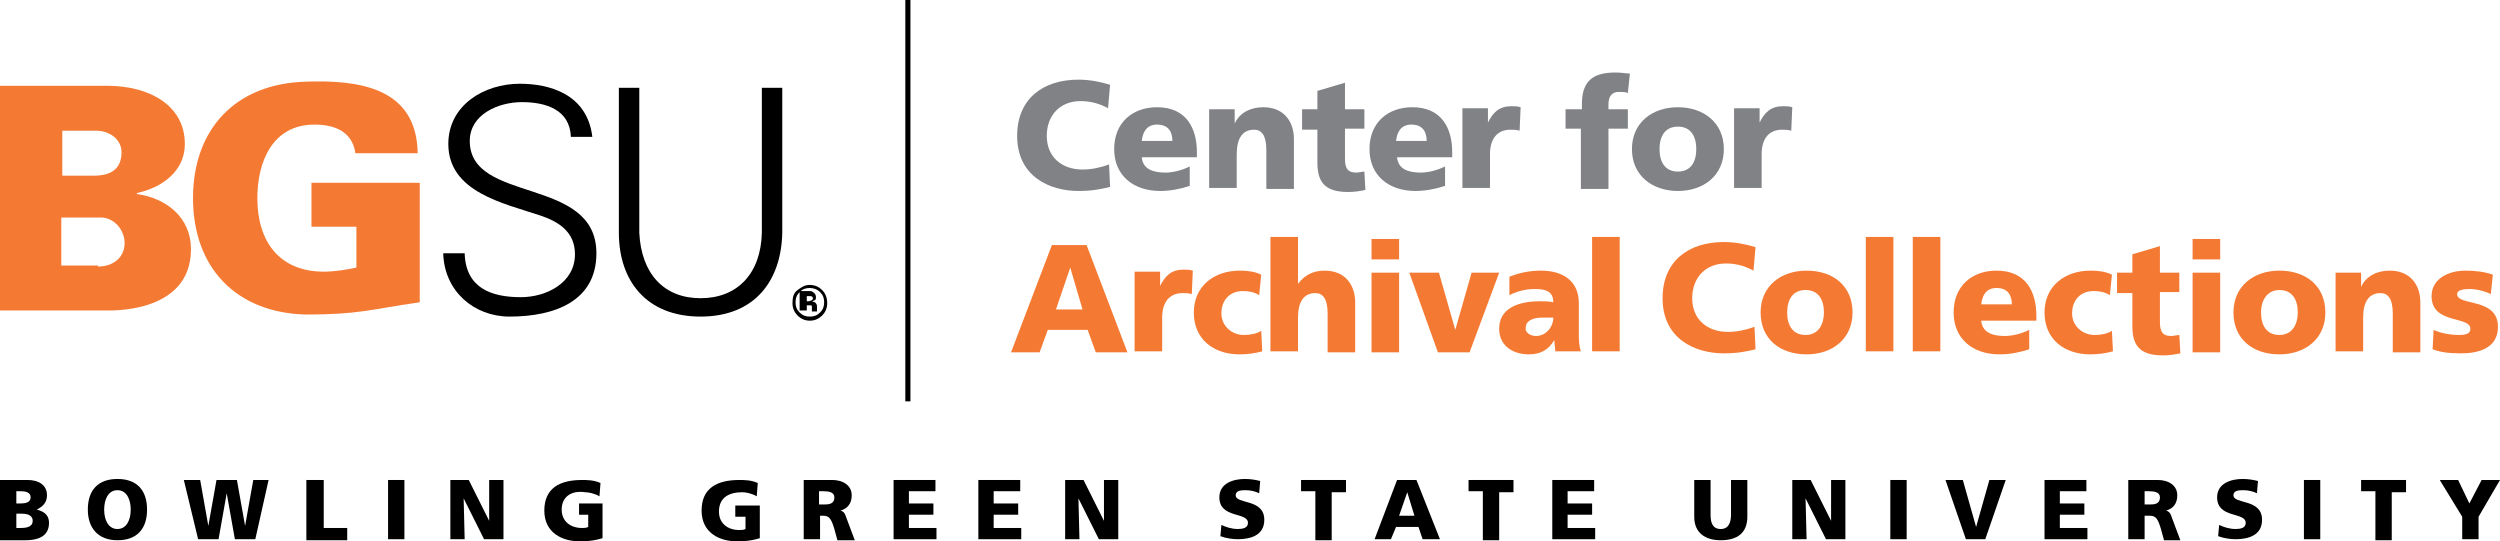
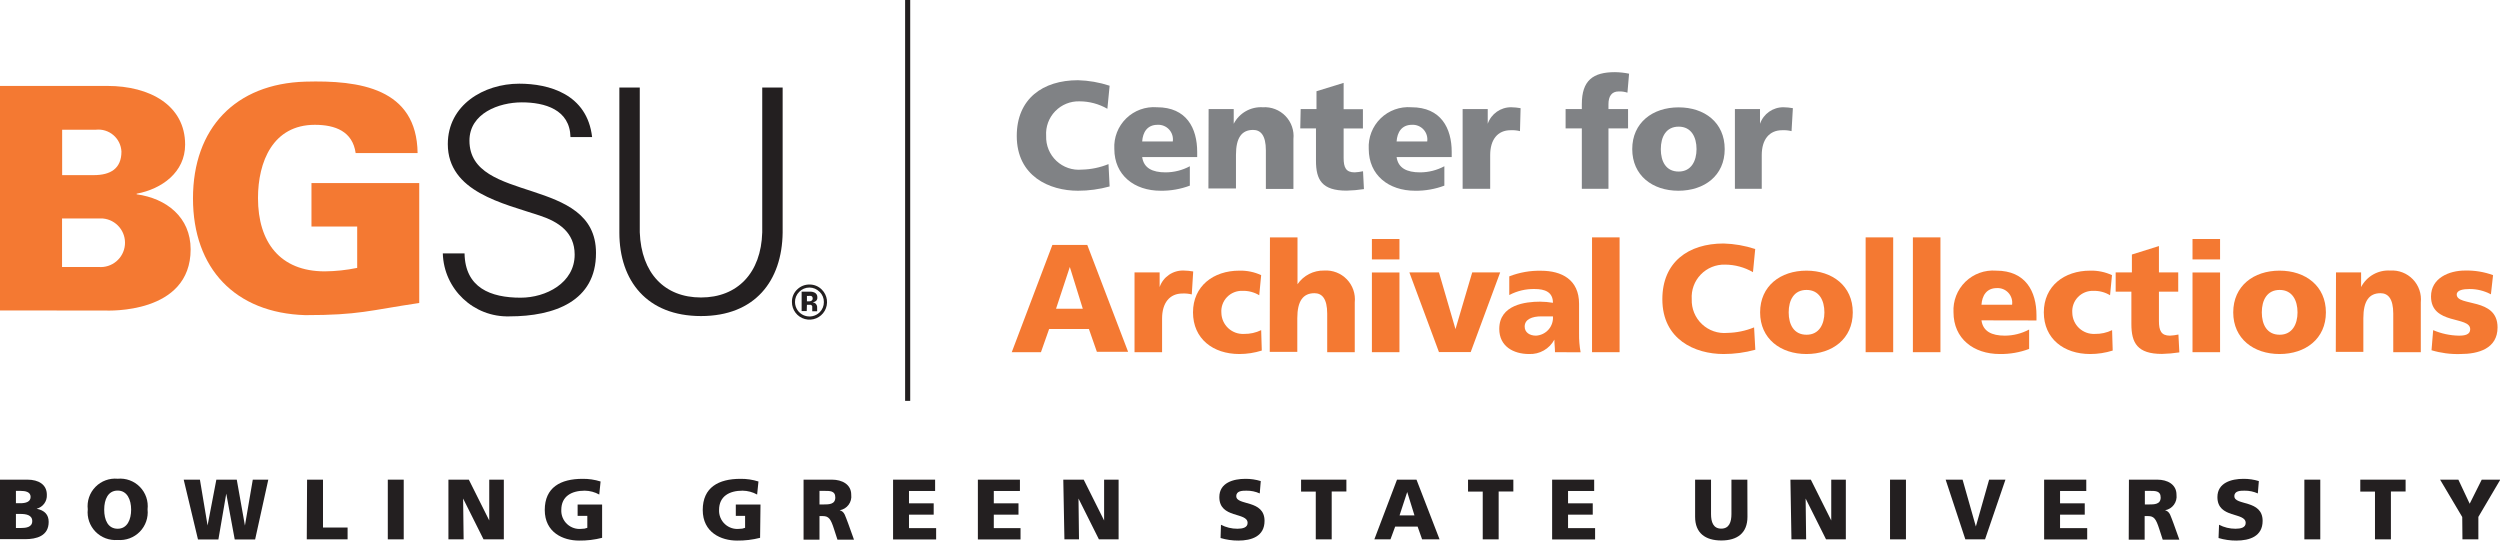
- <svg xmlns="http://www.w3.org/2000/svg" version="1" viewBox="0 0 244.8 52.9">
-   <g fill="#F47932">
-     <path d="M0 30.4v-22h10.5c4.1 0 7.6 1.9 7.6 5.7 0 2.7-2.3 4.3-4.7 4.8v.1c2.9.4 5.3 2.3 5.3 5.4 0 6.4-8.1 6-8.4 6H0zm9.6-4.3c1.5 0 2.6-.9 2.6-2.3 0-1.2-.9-2.4-2.2-2.5H6V26h3.6zm-3.5-8.9h3.1c1.6 0 2.7-.6 2.7-2.3 0-1.2-1.1-2.1-2.5-2.1H6.1v4.4z" />
-     <path d="M35 22.2h-4.5v-4.3h10.6v11.7c-4.9.7-5.9 1.2-11.2 1.2-6.8-.2-11-4.6-11-11.4S23.1 8.2 29.9 8c5.3-.2 10.9.6 11 7h-6.1c-.3-2.1-2-2.8-4-2.8-4.1 0-5.6 3.6-5.6 7.2 0 4.3 2.2 7.2 6.5 7.2 1.1 0 2.3-.2 3.2-.4v-4z" />
-   </g>
-   <g>
-     <path d="M49.9 31c-3.5 0-6.4-2.5-6.5-6.2h2.1c.1 3.4 2.6 4.3 5.5 4.3 2.5 0 5.3-1.4 5.3-4.2 0-2.2-1.6-3.2-3.4-3.8-3.6-1.2-9-2.3-9-7 0-3.8 3.5-5.9 7-5.9 2.9 0 6.6 1 7.1 5.2h-2.1c-.1-2.7-2.5-3.4-4.8-3.4S46 11.2 46 13.8c0 6.2 12.4 3.4 12.4 11 0 4.7-4.1 6.2-8.5 6.2z" />
-     <path d="M62.6 8.6v14.2c.2 4 2.4 6.4 6 6.4s5.9-2.4 6-6.4V8.6h2v14.2c-.1 4.7-2.7 8.2-8 8.2s-8-3.5-8-8.2V8.6h2z" />
-     <path d="M80.3 28.6c.3.3.4.6.4 1s-.1.7-.4 1c-.3.3-.6.4-1 .4s-.7-.1-1-.4c-.3-.3-.4-.6-.4-1s.1-.7.4-1c.3-.3.6-.4 1-.4.3 0 .7.1 1 .4zm.2-.2c-.3-.3-.7-.5-1.2-.5s-.8.2-1.2.5c-.4.3-.5.7-.5 1.3 0 .5.2.9.5 1.2.3.3.7.5 1.2.5s.9-.2 1.2-.5c.3-.3.5-.7.5-1.2 0-.6-.2-1-.5-1.3zm-1 1c-.1 0-.2.1-.3.1H79V29h.4c.1 0 .2.1.2.2s-.1.2-.1.2zm-.5.5h.4c.1 0 .1.1.1.1v.5h.5V30c0-.2-.1-.3-.2-.4-.1 0-.2-.1-.3-.1.1 0 .2-.1.3-.1.1-.1.1-.2.1-.3 0-.2-.1-.4-.3-.5-.1-.1-.2-.1-.4-.1h-.9v1.9h.7v-.5z" />
-   </g>
-   <path fill="none" stroke="#000" stroke-width=".5" d="M88.9 0v39.3" />
-   <g>
-     <path d="M0 47h2.7c1.1 0 1.9.5 1.9 1.5 0 .7-.4 1.1-1 1.4.8.2 1.2.6 1.2 1.3 0 1.4-1.2 1.7-2.3 1.7H0V47zm1.6 2.3H2c.5 0 1-.1 1-.6s-.5-.6-1-.6h-.4v1.2zm0 2.4H2c.6 0 1.2-.1 1.2-.7s-.6-.7-1.1-.7h-.5v1.4z" />
-     <path d="M11.5 46.9c1.9 0 2.9 1.1 2.9 3s-1 3-2.9 3-2.9-1.2-2.9-3c0-1.9 1-3 2.9-3zm0 4.9c.9 0 1.3-.9 1.3-1.9 0-1-.4-1.9-1.3-1.9s-1.3.9-1.3 1.9c0 1 .4 1.9 1.3 1.9z" />
-     <path d="M18 47h1.6l.8 4.5.8-4.5h2l.8 4.5.8-4.5h1.5L25 52.8h-2l-.8-4.5-.8 4.5h-2L18 47z" />
-     <path d="M30.1 47h1.6v4.7H34v1.2h-4V47z" />
-     <path d="M38 47h1.6v5.8H38V47z" />
-     <path d="M43.9 47h2l2 4v-4h1.4v5.8h-1.9l-2-4 .1 4h-1.4V47z" />
-     <path d="M59 52.7c-1 .3-1.7.3-2.3.3-1.6 0-3.4-.8-3.4-3s1.5-3 3.7-3c.4 0 1.2 0 1.8.3l-.1 1.3c-.5-.3-1.1-.4-1.4-.4-1.3-.2-2.3.4-2.3 1.7 0 1.1.8 1.8 2 1.8.2 0 .4 0 .6-.1v-1.2h-.9v-1.1H59v3.4z" />
-     <path d="M74.4 52.7c-1 .3-1.7.3-2.3.3-1.6 0-3.4-.8-3.4-3s1.5-3 3.7-3c.4 0 1.2 0 1.8.3l-.1 1.3c-.5-.3-1.1-.4-1.4-.4-1.3 0-2.3.5-2.3 1.9 0 1.1.8 1.8 2 1.8.2 0 .4 0 .6-.1v-1.2h-1v-1.1h2.4v3.2z" />
-     <path d="M78.7 47h2.8c1 0 1.9.5 1.9 1.5 0 .8-.4 1.3-1.1 1.5.5.1.5.6.8 1.3l.6 1.6H82l-.3-1.1c-.3-1-.5-1.3-1.1-1.3h-.3v2.3h-1.6V47zm1.5 2.4h.4c.5 0 1.1 0 1.1-.7 0-.5-.5-.6-1.1-.6h-.4v1.3z" />
-     <path d="M87.5 47h4.1v1.1H89v1.2h2.4v1.1H89v1.3h2.7v1.1h-4.2V47z" />
-     <path d="M95.8 47h4.1v1.1h-2.6v1.2h2.4v1.1h-2.4v1.3h2.7v1.1h-4.2V47z" />
-     <path d="M104.1 47h2l2 4v-4h1.4v5.8h-1.9l-2-4 .1 4h-1.4V47z" />
-     <path d="M119.6 51.4c.4.2 1 .4 1.6.4.5 0 1-.1 1-.6 0-1.1-2.8-.4-2.8-2.5 0-1.4 1.4-1.8 2.5-1.8.6 0 1.1.1 1.5.2l-.1 1.2c-.4-.2-.9-.3-1.3-.3s-1 0-1 .5c0 .9 2.8.3 2.8 2.4 0 1.5-1.3 1.9-2.6 1.9-.5 0-1.2-.1-1.7-.3l.1-1.1z" />
-     <path d="M128.8 48.1h-1.4V47h4.4v1.2h-1.4v4.7h-1.6v-4.8z" />
-     <path d="M136.8 47h1.9l2.3 5.8h-1.7l-.4-1.2h-2.2l-.5 1.2h-1.6l2.2-5.8zm1 1.2l-.8 2.3h1.5l-.7-2.3z" />
-     <path d="M145.2 48.1h-1.4V47h4.4v1.2h-1.4v4.7h-1.6v-4.8z" />
-     <path d="M152 47h4.1v1.1h-2.6v1.2h2.4v1.1h-2.4v1.3h2.7v1.1H152V47z" />
-     <path d="M171.1 50.6c0 1.6-1 2.3-2.6 2.3-1.5 0-2.6-.7-2.6-2.3V47h1.6v3.4c0 .8.2 1.4 1 1.4s1-.7 1-1.4V47h1.6v3.6z" />
-     <path d="M175.3 47h2l2 4v-4h1.4v5.8h-1.9l-2-4 .1 4h-1.4V47z" />
-     <path d="M185.1 47h1.6v5.8h-1.6V47z" />
-     <path d="M190.5 47h1.7l1.3 4.6 1.3-4.6h1.6l-2 5.8h-1.9l-2-5.8z" />
-     <path d="M200.2 47h4.1v1.1h-2.6v1.2h2.4v1.1h-2.4v1.3h2.7v1.1h-4.2V47z" />
-     <path d="M208.5 47h2.8c1 0 1.9.5 1.9 1.5 0 .8-.4 1.3-1.1 1.5.5.1.5.6.8 1.3l.6 1.6h-1.6l-.3-1.1c-.3-1-.5-1.3-1.1-1.3h-.5v2.3h-1.6V47zm1.5 2.4h.4c.5 0 1.1 0 1.1-.7 0-.5-.5-.6-1.1-.6h-.4v1.3z" />
-     <path d="M217.3 51.4c.4.2 1 .4 1.6.4.5 0 1-.1 1-.6 0-1.1-2.8-.4-2.8-2.5 0-1.4 1.4-1.8 2.5-1.8.6 0 1.1.1 1.5.2l-.1 1.2c-.4-.2-.9-.3-1.3-.3s-1 0-1 .5c0 .9 2.8.3 2.8 2.4 0 1.5-1.3 1.9-2.6 1.9-.5 0-1.2-.1-1.7-.3l.1-1.1z" />
-     <path d="M225.6 47h1.6v5.8h-1.6V47z" />
-     <path d="M232.6 48.1h-1.4V47h4.4v1.2h-1.4v4.7h-1.6v-4.8z" />
-     <path d="M241.1 50.6l-2.2-3.6h1.8l1.1 2.3L243 47h1.8l-2.1 3.6v2.2h-1.6v-2.2z" />
-   </g>
-   <g>
-     <path fill="#808285" d="M108.7 18.3c-.8.2-1.7.4-3.1.4-2.8 0-6-1.4-6-5.4 0-3.6 2.5-5.5 6-5.5 1.1 0 2.1.2 3.1.5l-.2 2.3c-.9-.5-1.8-.7-2.7-.7-2 0-3.3 1.4-3.3 3.4 0 2.1 1.5 3.3 3.5 3.3.9 0 1.8-.2 2.6-.5l.1 2.2z" />
-     <path fill="#808285" d="M111.8 15.4c.1 1.1 1 1.5 2.3 1.5.7 0 1.6-.2 2.4-.6v1.9c-.9.3-1.9.5-2.9.5-2.6 0-4.5-1.5-4.5-4.1 0-2.6 1.8-4.1 4.2-4.1 2.9 0 3.9 2.1 3.9 4.4v.5h-5.4zm3-1.6c0-.9-.4-1.6-1.5-1.6-1 0-1.4.7-1.5 1.6h3z" />
-     <path fill="#808285" d="M118.4 10.7h2.5v1.4c.5-1.1 1.6-1.6 2.8-1.6 2.1 0 3 1.5 3 3.1v4.9H124v-3.8c0-1.5-.5-2-1.2-2-1.1 0-1.7.8-1.7 2.4v3.3h-2.7v-7.7z" />
-     <path fill="#808285" d="M127.4 10.7h1.6V8.9l2.7-.8v2.6h1.9v1.9h-1.9v2.9c0 .9.2 1.4 1.1 1.4.3 0 .6-.1.8-.1l.1 1.8c-.5.1-1 .2-1.7.2-2.4 0-3-1.1-3-2.9v-3.2h-1.5v-2z" />
-     <path fill="#808285" d="M136.8 15.4c.1 1.1 1 1.5 2.3 1.5.7 0 1.6-.2 2.4-.6v1.9c-.9.3-1.9.5-2.9.5-2.6 0-4.5-1.5-4.5-4.1 0-2.6 1.8-4.1 4.2-4.1 2.9 0 3.9 2.1 3.9 4.4v.5h-5.4zm2.9-1.6c0-.9-.4-1.6-1.5-1.6-1 0-1.4.7-1.5 1.6h3z" />
-     <path fill="#808285" d="M148.8 12.8c-.3-.1-.6-.1-.9-.1-1.3 0-2 .9-2 2.4v3.3h-2.7v-7.8h2.5V12c.5-1 1.1-1.6 2.3-1.6.3 0 .6 0 .9.1l-.1 2.3z" />
-     <path fill="#808285" d="M154.9 12.6h-1.6v-1.9h1.6v-.5c0-2.3 1.1-3.1 3.3-3.1.6 0 1 .1 1.4.1l-.2 1.9c-.3-.1-.5-.1-.9-.1-.7 0-1 .5-1 1.2v.5h1.9v1.9h-1.9v5.9h-2.7v-5.9z" />
-     <path fill="#808285" d="M159.8 14.6c0-2.6 2-4.1 4.5-4.1s4.5 1.5 4.5 4.1c0 2.6-2 4.1-4.5 4.1s-4.5-1.5-4.5-4.1zm6.3 0c0-1.2-.5-2.2-1.8-2.2s-1.8 1-1.8 2.2c0 1.2.5 2.2 1.8 2.2s1.8-1 1.8-2.2z" />
-     <path fill="#808285" d="M175.4 12.8c-.3-.1-.6-.1-.9-.1-1.3 0-2 .9-2 2.4v3.3h-2.7v-7.8h2.5V12c.5-1 1.1-1.6 2.3-1.6.3 0 .6 0 .9.1l-.1 2.3z" />
-     <path fill="#F47932" d="M103 24h3.4l4 10.5h-3.1l-.8-2.2h-3.9l-.8 2.2H99l4-10.5zm1.8 2.2l-1.4 4.1h2.6l-1.2-4.1z" />
-     <path fill="#F47932" d="M116.7 28.8c-.3-.1-.6-.1-.9-.1-1.3 0-2 .9-2 2.4v3.3h-2.7v-7.8h2.5V28c.5-1 1.1-1.6 2.3-1.6.3 0 .6 0 .9.1l-.1 2.3z" />
-     <path fill="#F47932" d="M123.3 28.9c-.5-.3-1-.4-1.6-.4-1.2 0-2.1.8-2.1 2.2 0 1.2 1 2.1 2.2 2.1.6 0 1.2-.1 1.7-.4l.1 2c-.7.2-1.5.3-2.2.3-2.6 0-4.5-1.5-4.5-4.1 0-2.6 2-4.1 4.5-4.1.8 0 1.5.1 2.1.4l-.2 2z" />
-     <path fill="#F47932" d="M124.4 23.2h2.7v4.6c.6-.8 1.4-1.3 2.6-1.3 2.1 0 3 1.5 3 3.1v4.9H130v-3.8c0-1.5-.5-2-1.2-2-1.1 0-1.7.8-1.7 2.4v3.3h-2.7V23.2z" />
-     <path fill="#F47932" d="M137 25.4h-2.7v-2h2.7v2zm-2.7 1.3h2.7v7.8h-2.7v-7.8z" />
-     <path fill="#F47932" d="M138 26.7h2.9l1.6 5.6 1.6-5.6h2.7l-2.9 7.8h-3.1l-2.8-7.8z" />
-     <path fill="#F47932" d="M152.3 34.5c0-.4-.1-.8-.1-1.2-.6 1-1.4 1.4-2.5 1.4-1.5 0-2.9-.8-2.9-2.5 0-2.4 2.6-2.7 4-2.7.4 0 .9 0 1.3.1 0-1.1-.8-1.3-1.8-1.3-.9 0-1.7.2-2.5.6v-1.8c1-.4 2-.6 3.1-.6 2 0 3.7.9 3.7 3.2v2.9c0 .6 0 1.2.2 1.8h-2.5zm-1.9-1.6c1 0 1.7-.9 1.7-1.8H151c-.9 0-1.6.3-1.6 1-.1.4.4.8 1 .8z" />
-     <path fill="#F47932" d="M155.9 23.2h2.7v11.2h-2.7V23.2z" />
-     <path fill="#F47932" d="M171.9 34.2c-.8.2-1.7.4-3.1.4-2.8 0-6-1.4-6-5.4 0-3.6 2.5-5.5 6-5.5 1.1 0 2.1.2 3.1.5l-.2 2.3c-.9-.5-1.8-.7-2.7-.7-2 0-3.3 1.4-3.3 3.4 0 2.1 1.5 3.3 3.5 3.3.9 0 1.8-.2 2.6-.5l.1 2.2z" />
-     <path fill="#F47932" d="M172.4 30.6c0-2.6 2-4.1 4.5-4.1 2.6 0 4.5 1.5 4.5 4.1 0 2.6-2 4.1-4.5 4.1-2.6 0-4.5-1.5-4.5-4.1zm6.2 0c0-1.2-.5-2.2-1.8-2.2s-1.8 1-1.8 2.2c0 1.2.5 2.2 1.8 2.2s1.8-1.1 1.8-2.2z" />
-     <path fill="#F47932" d="M182.7 23.2h2.7v11.2h-2.7V23.2z" />
-     <path fill="#F47932" d="M187.3 23.2h2.7v11.2h-2.7V23.2z" />
-     <path fill="#F47932" d="M194 31.4c.1 1.1 1 1.5 2.3 1.5.7 0 1.6-.2 2.4-.6v1.9c-.9.3-1.9.5-2.9.5-2.6 0-4.5-1.5-4.5-4.1s1.8-4.1 4.2-4.1c2.9 0 3.9 2.1 3.9 4.4v.5H194zm3-1.6c0-.9-.4-1.6-1.5-1.6-1 0-1.4.7-1.5 1.6h3z" />
-     <path fill="#F47932" d="M206.6 28.9c-.5-.3-1-.4-1.6-.4-1.2 0-2.1.8-2.1 2.2 0 1.2 1 2.1 2.2 2.1.6 0 1.2-.1 1.7-.4l.1 2c-.7.2-1.5.3-2.2.3-2.6 0-4.5-1.5-4.5-4.1 0-2.6 2-4.1 4.5-4.1.8 0 1.5.1 2.1.4l-.2 2z" />
-     <path fill="#F47932" d="M207.2 26.7h1.6v-1.8l2.7-.8v2.6h1.9v1.9h-1.9v2.9c0 .9.2 1.4 1.1 1.4.3 0 .6-.1.8-.1l.1 1.8c-.5.1-1 .2-1.7.2-2.4 0-3-1.1-3-2.9v-3.2h-1.5v-2z" />
-     <path fill="#F47932" d="M217.4 25.4h-2.7v-2h2.7v2zm-2.7 1.3h2.7v7.8h-2.7v-7.8z" />
-     <path fill="#F47932" d="M218.7 30.6c0-2.6 2-4.1 4.5-4.1 2.6 0 4.5 1.5 4.5 4.1 0 2.6-2 4.1-4.5 4.1-2.6 0-4.5-1.5-4.5-4.1zm6.3 0c0-1.2-.5-2.2-1.8-2.2-1.2 0-1.8 1-1.8 2.2 0 1.2.5 2.2 1.8 2.2s1.8-1.1 1.8-2.2z" />
-     <path fill="#F47932" d="M228.7 26.7h2.5v1.4c.5-1.1 1.6-1.6 2.8-1.6 2.1 0 3 1.5 3 3.1v4.9h-2.7v-3.8c0-1.5-.5-2-1.2-2-1.1 0-1.7.8-1.7 2.4v3.3h-2.7v-7.7z" />
-     <path fill="#F47932" d="M238.3 32.3c.6.3 1.6.5 2.5.5.6 0 1.1-.1 1.1-.6 0-1.3-3.8-.4-3.8-3.2 0-1.8 1.8-2.5 3.3-2.5.9 0 1.9.1 2.7.4l-.2 1.9c-.6-.3-1.4-.5-2.1-.5-.6 0-1.2.1-1.2.5 0 1.2 4 .3 4 3.2 0 2.1-1.9 2.6-3.6 2.6-1.2 0-2-.1-2.8-.4l.1-1.9z" />
-   </g>
+ <svg xmlns="http://www.w3.org/2000/svg" viewBox="0 0 244.97 52.96">
+   <defs>
+     <style>.a{fill:#f47932;}.b{fill:#231f20;}.c{fill:none;stroke:#231f20;stroke-width:0.5px;}.d{fill:#808285;}</style>
+   </defs>
+   <path class="a" d="M0,30.42v-22H10.53c4.14,0,7.61,1.89,7.61,5.75,0,2.71-2.28,4.35-4.75,4.81v.06c2.92.4,5.29,2.25,5.29,5.39,0,6.39-8.15,6-8.37,6Zm9.65-4.26a2.38,2.38,0,1,0,.43-4.75h-4v4.75Zm-3.56-9,3.1,0c1.64,0,2.71-.64,2.71-2.31A2.26,2.26,0,0,0,9.4,12.71H6.09Z" />
+   <path class="a" d="M35,22.2H30.52V17.94H41.08V29.69c-4.93.73-5.87,1.19-11.17,1.19-6.85-.21-11-4.56-11-11.44S23.07,8.2,29.92,8c5.32-.15,10.92.64,11,7H34.85c-.3-2.13-2-2.77-4-2.77-4.11,0-5.57,3.62-5.57,7.18,0,4.32,2.16,7.18,6.54,7.18A16.45,16.45,0,0,0,35,26.25Z" />
+   <path class="b" d="M49.92,31a6.35,6.35,0,0,1-6.53-6.17h2.13c.06,3.37,2.55,4.34,5.5,4.34,2.46,0,5.29-1.43,5.29-4.22,0-2.19-1.58-3.22-3.43-3.83-3.55-1.19-9-2.31-9-7,0-3.83,3.52-5.92,7-5.92,2.89,0,6.65,1,7.14,5.23H55.9c-.06-2.7-2.52-3.4-4.77-3.4S46,11.11,46,13.78c0,6.23,12.4,3.4,12.4,11C58.42,29.52,54.32,31,49.92,31Z" />
+   <path class="b" d="M62.69,8.58V22.77c.15,4,2.43,6.38,6,6.38s5.89-2.4,6-6.38V8.58h2V22.8c-.06,4.71-2.7,8.17-8,8.17s-8-3.46-8-8.17V8.58Z" />
+   <path class="b" d="M80.32,28.6a1.37,1.37,0,0,1,.41,1,1.39,1.39,0,0,1-.41,1,1.42,1.42,0,0,1-2.42-1,1.37,1.37,0,0,1,.41-1,1.39,1.39,0,0,1,2,0Zm.21-.22a1.66,1.66,0,0,0-1.21-.5,1.68,1.68,0,0,0-1.18.46,1.64,1.64,0,0,0-.54,1.25,1.72,1.72,0,1,0,2.93-1.21Zm-1,1.08a.46.46,0,0,1-.27.07h-.19V29h.12a.83.83,0,0,1,.29,0,.22.22,0,0,1,.15.22A.26.26,0,0,1,79.52,29.47Zm-.46.41h.21l.17,0a.22.22,0,0,1,.14.14.91.91,0,0,1,0,.23,1.3,1.3,0,0,0,0,.26h.48l0-.05a.26.26,0,0,1,0-.06.54.54,0,0,1,0-.06v-.17a.51.51,0,0,0-.17-.43.66.66,0,0,0-.27-.11.63.63,0,0,0,.33-.13.42.42,0,0,0,.13-.35.48.48,0,0,0-.25-.46.9.9,0,0,0-.37-.1h-.92v1.9h.5Z" />
+   <line class="c" x1="88.94" x2="88.94" y2="39.28" />
+   <path class="b" d="M0,47H2.69c1.09,0,1.9.48,1.9,1.48a1.33,1.33,0,0,1-1,1.37v0c.78.16,1.18.58,1.18,1.29,0,1.4-1.23,1.69-2.28,1.69H0Zm1.56,2.31H2c.51,0,1-.13,1-.62s-.5-.59-1-.59H1.56Zm0,2.43H2c.57,0,1.16-.08,1.16-.68s-.61-.7-1.15-.7H1.56Z" />
+   <path class="b" d="M11.53,46.91a2.7,2.7,0,0,1,2.93,3,2.72,2.72,0,0,1-2.93,3,2.72,2.72,0,0,1-2.93-3A2.7,2.7,0,0,1,11.53,46.91Zm0,4.9c.95,0,1.32-.91,1.32-1.87s-.38-1.87-1.32-1.87-1.32.86-1.32,1.87S10.58,51.81,11.53,51.81Z" />
+   <path class="b" d="M18,47h1.59l.75,4.49h0L21.2,47h2L24,51.5h0L24.77,47h1.52L25,52.86H23l-.83-4.49h0l-.77,4.49h-2Z" />
+   <path class="b" d="M30.09,47h1.56v4.69h2.41v1.16h-4Z" />
+   <path class="b" d="M38,47h1.56v5.85H38Z" />
+   <path class="b" d="M43.94,47h2l2,4h0l0-4h1.43v5.85H47.38l-2-4h0l.05,4H43.94Z" />
+   <path class="b" d="M59,52.7a8.61,8.61,0,0,1-2.26.27c-1.56,0-3.36-.79-3.36-3s1.55-3.05,3.7-3.05a5.63,5.63,0,0,1,1.77.26l-.13,1.28a3,3,0,0,0-1.42-.38c-1.27,0-2.3.53-2.3,1.89a1.79,1.79,0,0,0,2,1.85,1.37,1.37,0,0,0,.55-.1V50.55H56.6V49.44H59Z" />
+   <path class="b" d="M74.48,52.7a8.61,8.61,0,0,1-2.26.27c-1.56,0-3.36-.79-3.36-3s1.55-3.05,3.69-3.05a5.63,5.63,0,0,1,1.77.26l-.13,1.28a3,3,0,0,0-1.43-.38c-1.27,0-2.3.53-2.3,1.89a1.79,1.79,0,0,0,2,1.85,1.37,1.37,0,0,0,.55-.1V50.55h-.91V49.44h2.42Z" />
+   <path class="b" d="M78.74,47h2.78c1,0,1.89.47,1.89,1.47A1.37,1.37,0,0,1,82.28,50v0c.5.13.54.58.83,1.29l.57,1.59H82.06l-.34-1.05c-.32-1-.52-1.26-1.1-1.26H80.3v2.31H78.74Zm1.56,2.43h.41c.5,0,1.14,0,1.14-.68s-.54-.65-1.14-.65H80.3Z" />
+   <path class="b" d="M87.51,47h4.12v1.11H89.07v1.21h2.42v1.11H89.07v1.32h2.66v1.11H87.51Z" />
+   <path class="b" d="M95.82,47h4.12v1.11H97.38v1.21H99.8v1.11H97.38v1.32H100v1.11H95.82Z" />
+   <path class="b" d="M104.19,47h2l2,4h0l0-4h1.42v5.85h-1.93l-2-4h0l.05,4h-1.43Z" />
+   <path class="b" d="M119.64,51.42a3.44,3.44,0,0,0,1.61.39c.49,0,1-.1,1-.57,0-1.09-2.77-.4-2.77-2.53,0-1.41,1.38-1.79,2.55-1.79a5,5,0,0,1,1.51.22l-.1,1.21a3.09,3.09,0,0,0-1.3-.27c-.39,0-1,0-1,.54,0,.95,2.77.31,2.77,2.42,0,1.52-1.28,1.93-2.57,1.93a6.06,6.06,0,0,1-1.74-.25Z" />
+   <path class="b" d="M128.93,48.17h-1.44V47h4.44v1.16h-1.44v4.69h-1.56Z" />
+   <path class="b" d="M136.89,47h1.91l2.26,5.85h-1.71l-.44-1.25h-2.2l-.46,1.25h-1.58Zm1,1.21h0l-.75,2.29h1.46Z" />
+   <path class="b" d="M145.29,48.17h-1.44V47h4.44v1.16h-1.44v4.69h-1.56Z" />
+   <path class="b" d="M152.09,47h4.12v1.11h-2.56v1.21h2.42v1.11h-2.42v1.32h2.65v1.11h-4.21Z" />
+   <path class="b" d="M171.23,50.64c0,1.6-1,2.32-2.56,2.32s-2.57-.72-2.57-2.32V47h1.56v3.37c0,.77.21,1.43,1,1.43s1-.66,1-1.43V47h1.56Z" />
+   <path class="b" d="M175.44,47h2l2,4h0l0-4h1.43v5.85h-1.94l-2-4h0l.05,4h-1.44Z" />
+   <path class="b" d="M185.2,47h1.56v5.85H185.2Z" />
+   <path class="b" d="M190.65,47h1.66l1.3,4.59h0l1.3-4.59h1.6l-2,5.85h-1.93Z" />
+   <path class="b" d="M200.3,47h4.13v1.11h-2.57v1.21h2.42v1.11h-2.42v1.32h2.66v1.11H200.3Z" />
+   <path class="b" d="M208.61,47h2.78c1,0,1.88.47,1.88,1.47A1.37,1.37,0,0,1,212.15,50v0c.5.13.54.58.83,1.29l.57,1.59h-1.63l-.34-1.05c-.32-1-.52-1.26-1.1-1.26h-.33v2.31h-1.56Zm1.56,2.43h.41c.5,0,1.14,0,1.14-.68s-.54-.65-1.14-.65h-.41Z" />
+   <path class="b" d="M217.44,51.42a3.45,3.45,0,0,0,1.61.39c.5,0,1-.1,1-.57,0-1.09-2.77-.4-2.77-2.53,0-1.41,1.38-1.79,2.55-1.79a5,5,0,0,1,1.51.22l-.1,1.21a3.09,3.09,0,0,0-1.3-.27c-.39,0-1,0-1,.54,0,.95,2.77.31,2.77,2.42,0,1.52-1.28,1.93-2.58,1.93a6.06,6.06,0,0,1-1.74-.25Z" />
+   <path class="b" d="M225.8,47h1.56v5.85H225.8Z" />
+   <path class="b" d="M232.72,48.17h-1.44V47h4.44v1.16h-1.44v4.69h-1.56Z" />
+   <path class="b" d="M241.27,50.66,239.1,47h1.79L242,49.36,243.18,47H245l-2.15,3.65v2.2h-1.56Z" />
+   <path class="d" d="M108.73,18.27a11.6,11.6,0,0,1-3.1.42c-2.79,0-6-1.41-6-5.37,0-3.64,2.55-5.46,6-5.46a10.87,10.87,0,0,1,3.1.54l-.22,2.26a5.49,5.49,0,0,0-2.73-.73,3.18,3.18,0,0,0-3.27,3.39,3.2,3.2,0,0,0,3.5,3.3,7.37,7.37,0,0,0,2.61-.54Z" />
+   <path class="d" d="M111.92,15.39c.15,1.08,1,1.5,2.29,1.5a5.06,5.06,0,0,0,2.38-.6v1.9a7.83,7.83,0,0,1-2.86.5c-2.58,0-4.54-1.52-4.54-4.1a3.88,3.88,0,0,1,4.18-4.08c2.9,0,3.94,2.05,3.94,4.38v.5Zm3-1.53a1.43,1.43,0,0,0-1.5-1.63c-1,0-1.44.73-1.5,1.63Z" />
+   <path class="d" d="M118.43,10.69h2.46v1.44h0a3,3,0,0,1,2.85-1.62,2.83,2.83,0,0,1,3,3.12v4.88h-2.7V14.73c0-1.47-.51-2-1.25-2-1.11,0-1.68.76-1.68,2.44v3.3h-2.7Z" />
+   <path class="d" d="M127.45,10.69H129V8.94l2.66-.82v2.58h1.89v1.89h-1.89v2.88c0,.94.22,1.42,1.08,1.42a5.16,5.16,0,0,0,.82-.11l.09,1.75a12.93,12.93,0,0,1-1.7.15c-2.42,0-3-1.06-3-2.93V12.58h-1.54Z" />
+   <path class="d" d="M136.85,15.39c.15,1.08,1,1.5,2.3,1.5a5.06,5.06,0,0,0,2.38-.6v1.9a7.84,7.84,0,0,1-2.87.5c-2.58,0-4.54-1.52-4.54-4.1a3.88,3.88,0,0,1,4.18-4.08c2.9,0,3.95,2.05,3.95,4.38v.5Zm3-1.53a1.43,1.43,0,0,0-1.5-1.63c-1,0-1.44.73-1.5,1.63Z" />
+   <path class="d" d="M148.94,12.85a3.12,3.12,0,0,0-.92-.09c-1.26,0-2,.91-2,2.44v3.3h-2.7V10.69h2.46v1.44h0a2.41,2.41,0,0,1,2.31-1.62,5.72,5.72,0,0,1,.91.09Z" />
+   <path class="d" d="M155,12.58h-1.59V10.69H155v-.48c0-2.33,1.09-3.14,3.25-3.14a7.43,7.43,0,0,1,1.38.15l-.16,1.86a2.46,2.46,0,0,0-.86-.12c-.69,0-1,.48-1,1.25v.48h1.92v1.89h-1.92v5.92H155Z" />
+   <path class="d" d="M159.94,14.61c0-2.59,2-4.09,4.54-4.09S169,12,169,14.61s-2,4.08-4.54,4.08S159.94,17.19,159.94,14.61Zm6.3,0c0-1.17-.51-2.2-1.75-2.2s-1.75,1-1.75,2.21.51,2.19,1.75,2.19S166.24,15.76,166.24,14.61Z" />
+   <path class="d" d="M175.55,12.85a3.12,3.12,0,0,0-.92-.09c-1.26,0-2,.91-2,2.44v3.3H170V10.69h2.46v1.44h0a2.41,2.41,0,0,1,2.31-1.62,5.72,5.72,0,0,1,.91.09Z" />
+   <path class="a" d="M103.12,24h3.42l4,10.47h-3.06l-.78-2.23H102.8L102,34.51H99.14Zm1.71,2.16h0l-1.35,4.09h2.62Z" />
+   <path class="a" d="M116.78,28.85a3.12,3.12,0,0,0-.91-.09c-1.26,0-2,.92-2,2.45v3.3h-2.7V26.69h2.46v1.44h0A2.41,2.41,0,0,1,116,26.51a5.73,5.73,0,0,1,.92.09Z" />
+   <path class="a" d="M123.39,28.93a3,3,0,0,0-1.64-.43,2,2,0,0,0-2.07,2.16,2.11,2.11,0,0,0,2.22,2.06,3.7,3.7,0,0,0,1.68-.37l.06,2a7.3,7.3,0,0,1-2.2.34c-2.58,0-4.54-1.5-4.54-4.08s2-4.09,4.54-4.09a4.84,4.84,0,0,1,2.14.44Z" />
+   <path class="a" d="M124.44,23.26h2.7v4.59h0a3.08,3.08,0,0,1,2.61-1.34,2.83,2.83,0,0,1,3,3.12v4.88h-2.7V30.73c0-1.47-.51-2-1.25-2-1.11,0-1.68.76-1.68,2.45v3.3h-2.7Z" />
+   <path class="a" d="M137.13,25.42h-2.7v-2h2.7Zm-2.7,1.28h2.7v7.81h-2.7Z" />
+   <path class="a" d="M138.1,26.69H141l1.62,5.56h0l1.64-5.56H147l-2.89,7.81H141Z" />
+   <path class="a" d="M152.37,34.51c0-.42-.06-.82-.06-1.23h0a2.68,2.68,0,0,1-2.48,1.41c-1.54,0-2.92-.76-2.92-2.46,0-2.38,2.59-2.67,4-2.67a7.85,7.85,0,0,1,1.26.11c0-1.07-.81-1.35-1.79-1.35a5.08,5.08,0,0,0-2.49.59l0-1.83a8.08,8.08,0,0,1,3.12-.55c2,0,3.72.86,3.72,3.24v2.91a9.55,9.55,0,0,0,.15,1.84Zm-1.86-1.62A1.76,1.76,0,0,0,152.17,31c-.34,0-.74,0-1.14,0-.91,0-1.63.29-1.63,1C149.4,32.57,149.88,32.89,150.51,32.89Z" />
+   <path class="a" d="M156,23.26h2.7V34.51H156Z" />
+   <path class="a" d="M172,34.27a11.64,11.64,0,0,1-3.11.42c-2.79,0-6-1.41-6-5.37,0-3.64,2.55-5.46,6-5.46a10.89,10.89,0,0,1,3.1.54l-.22,2.27a5.48,5.48,0,0,0-2.73-.74,3.18,3.18,0,0,0-3.27,3.39,3.2,3.2,0,0,0,3.5,3.3,7.34,7.34,0,0,0,2.61-.54Z" />
+   <path class="a" d="M172.47,30.61c0-2.59,2-4.09,4.54-4.09s4.54,1.5,4.54,4.09-2,4.08-4.54,4.08S172.47,33.19,172.47,30.61Zm6.3,0c0-1.17-.51-2.2-1.75-2.2s-1.75,1-1.75,2.2.51,2.19,1.75,2.19S178.77,31.76,178.77,30.61Z" />
+   <path class="a" d="M182.81,23.26h2.7V34.51h-2.7Z" />
+   <path class="a" d="M187.44,23.26h2.7V34.51h-2.7Z" />
+   <path class="a" d="M194.16,31.39c.15,1.08,1,1.5,2.29,1.5a5.08,5.08,0,0,0,2.38-.6v1.9a7.84,7.84,0,0,1-2.87.5c-2.58,0-4.54-1.51-4.54-4.09a3.88,3.88,0,0,1,4.18-4.08c2.9,0,3.95,2.05,3.95,4.38v.5Zm3-1.53a1.43,1.43,0,0,0-1.5-1.63c-1,0-1.44.74-1.5,1.63Z" />
+   <path class="a" d="M206.76,28.93a3,3,0,0,0-1.63-.43,2,2,0,0,0-2.07,2.16,2.11,2.11,0,0,0,2.22,2.06,3.7,3.7,0,0,0,1.68-.37l.06,2a7.3,7.3,0,0,1-2.21.34c-2.58,0-4.54-1.5-4.54-4.08s2-4.09,4.54-4.09a4.84,4.84,0,0,1,2.14.44Z" />
+   <path class="a" d="M207.31,26.69h1.59V24.94l2.65-.83v2.58h1.89v1.89h-1.89v2.88c0,.95.23,1.43,1.08,1.43a5.18,5.18,0,0,0,.83-.11l.09,1.75a13,13,0,0,1-1.7.15c-2.41,0-3-1.07-3-2.92V28.58h-1.54Z" />
+   <path class="a" d="M217.54,25.42h-2.7v-2h2.7Zm-2.7,1.28h2.7v7.81h-2.7Z" />
+   <path class="a" d="M218.83,30.61c0-2.59,2-4.09,4.54-4.09s4.54,1.5,4.54,4.09-2,4.08-4.54,4.08S218.83,33.19,218.83,30.61Zm6.3,0c0-1.17-.51-2.2-1.75-2.2s-1.75,1-1.75,2.2.51,2.19,1.75,2.19S225.13,31.76,225.13,30.61Z" />
+   <path class="a" d="M228.9,26.69h2.46v1.44h0a3,3,0,0,1,2.85-1.62,2.83,2.83,0,0,1,3,3.12v4.88h-2.7V30.73c0-1.47-.51-2-1.25-2-1.11,0-1.68.76-1.68,2.45v3.3h-2.7Z" />
+   <path class="a" d="M238.42,32.35a6.69,6.69,0,0,0,2.53.54c.56,0,1.1-.09,1.1-.63,0-1.32-3.84-.39-3.84-3.21,0-1.8,1.77-2.54,3.33-2.54a7.46,7.46,0,0,1,2.75.45l-.21,1.88a4.42,4.42,0,0,0-2.1-.52c-.59,0-1.25.1-1.25.54,0,1.21,4,.25,4,3.22,0,2.08-1.87,2.61-3.64,2.61a8.83,8.83,0,0,1-2.83-.37Z" />
</svg>
